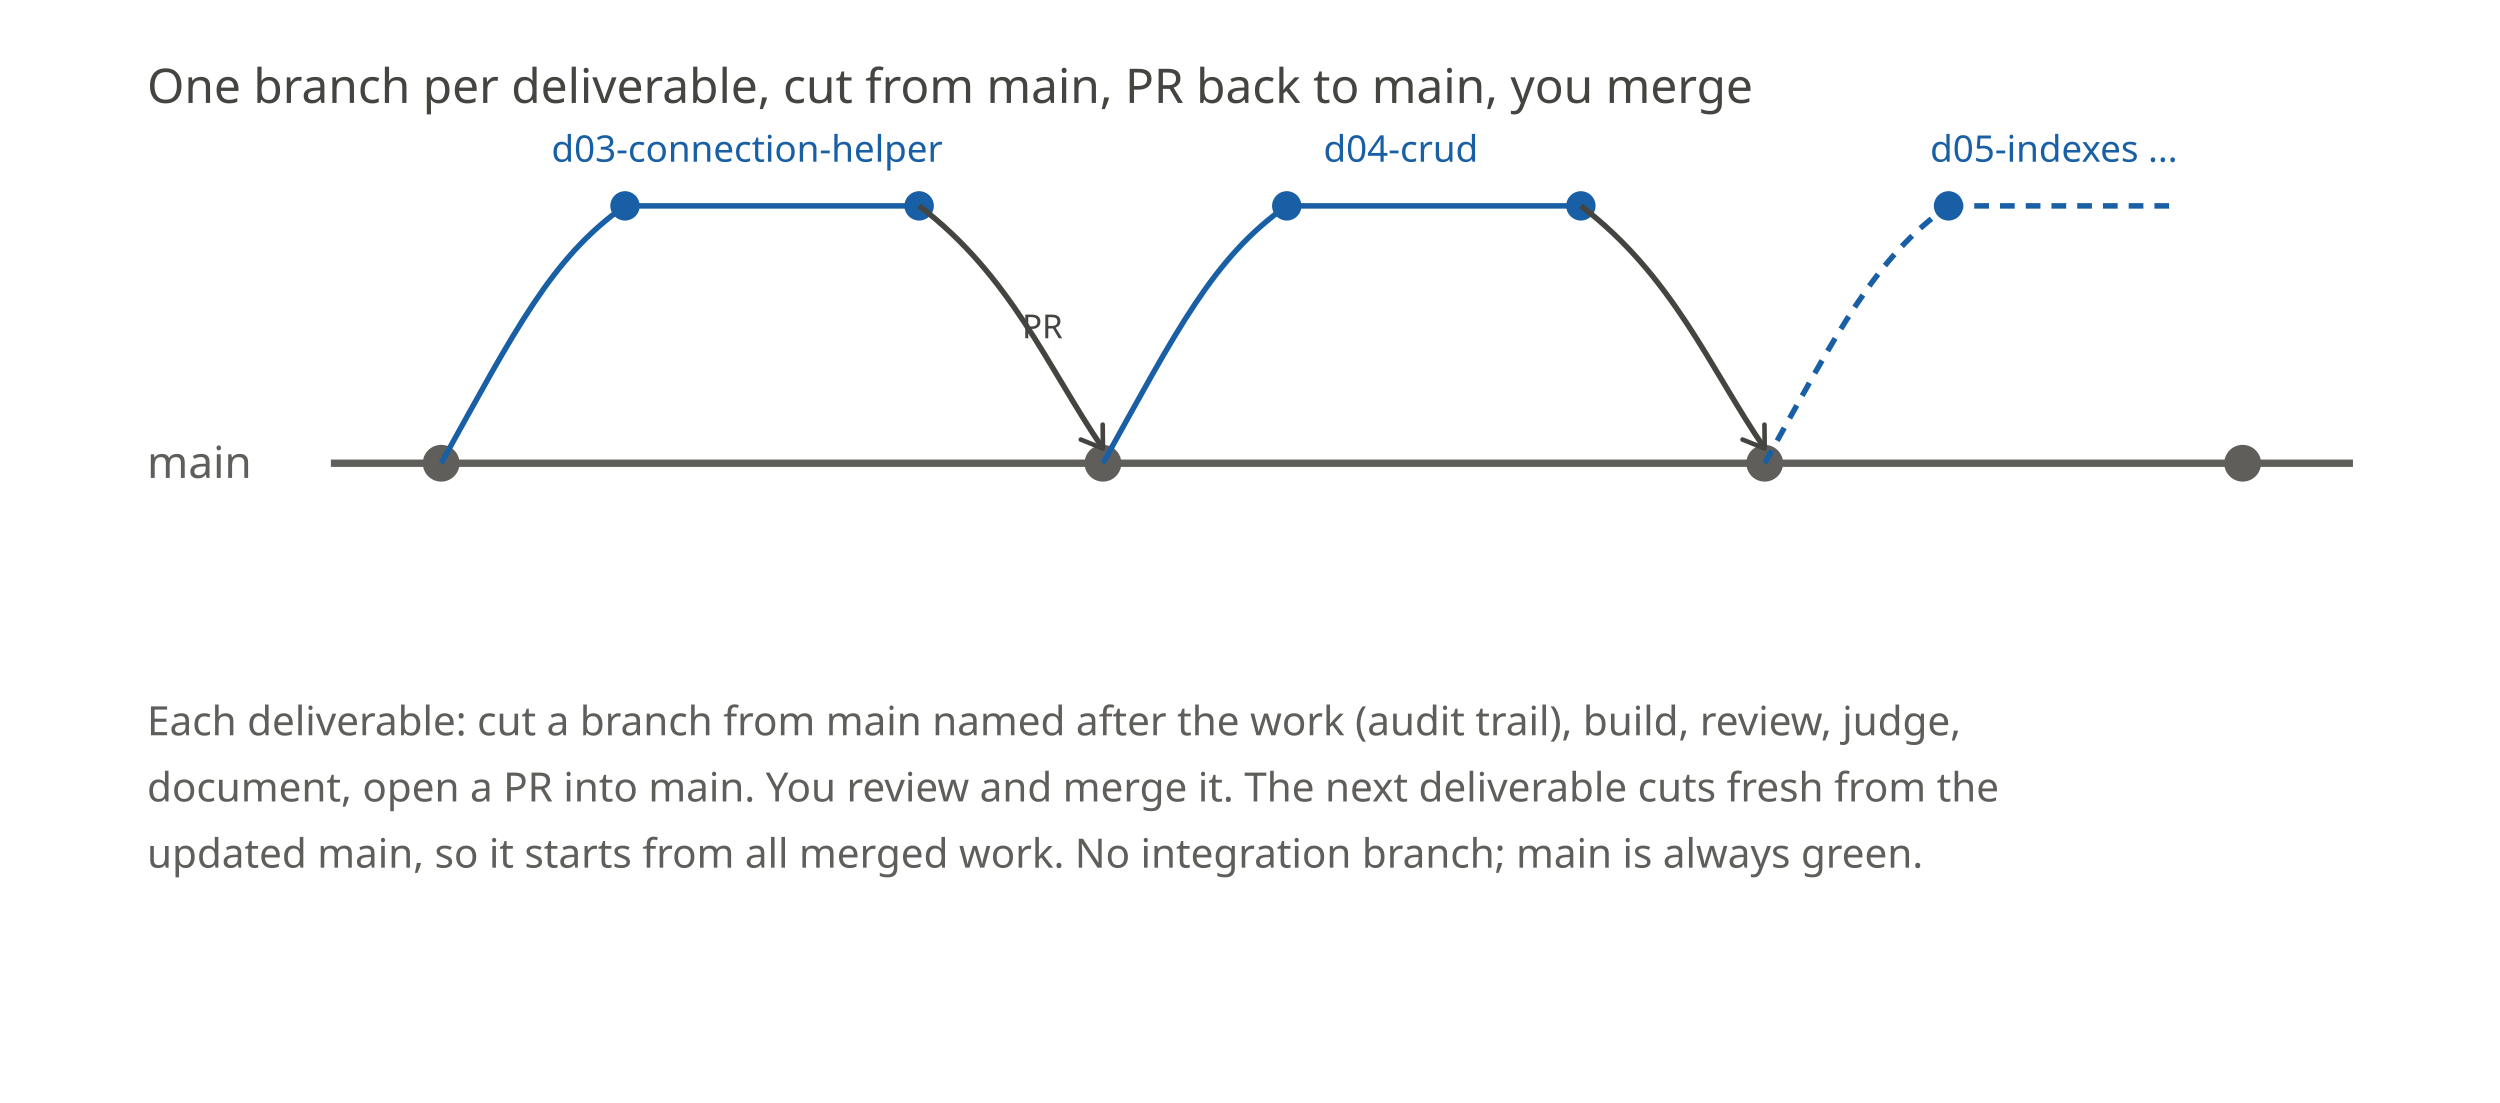
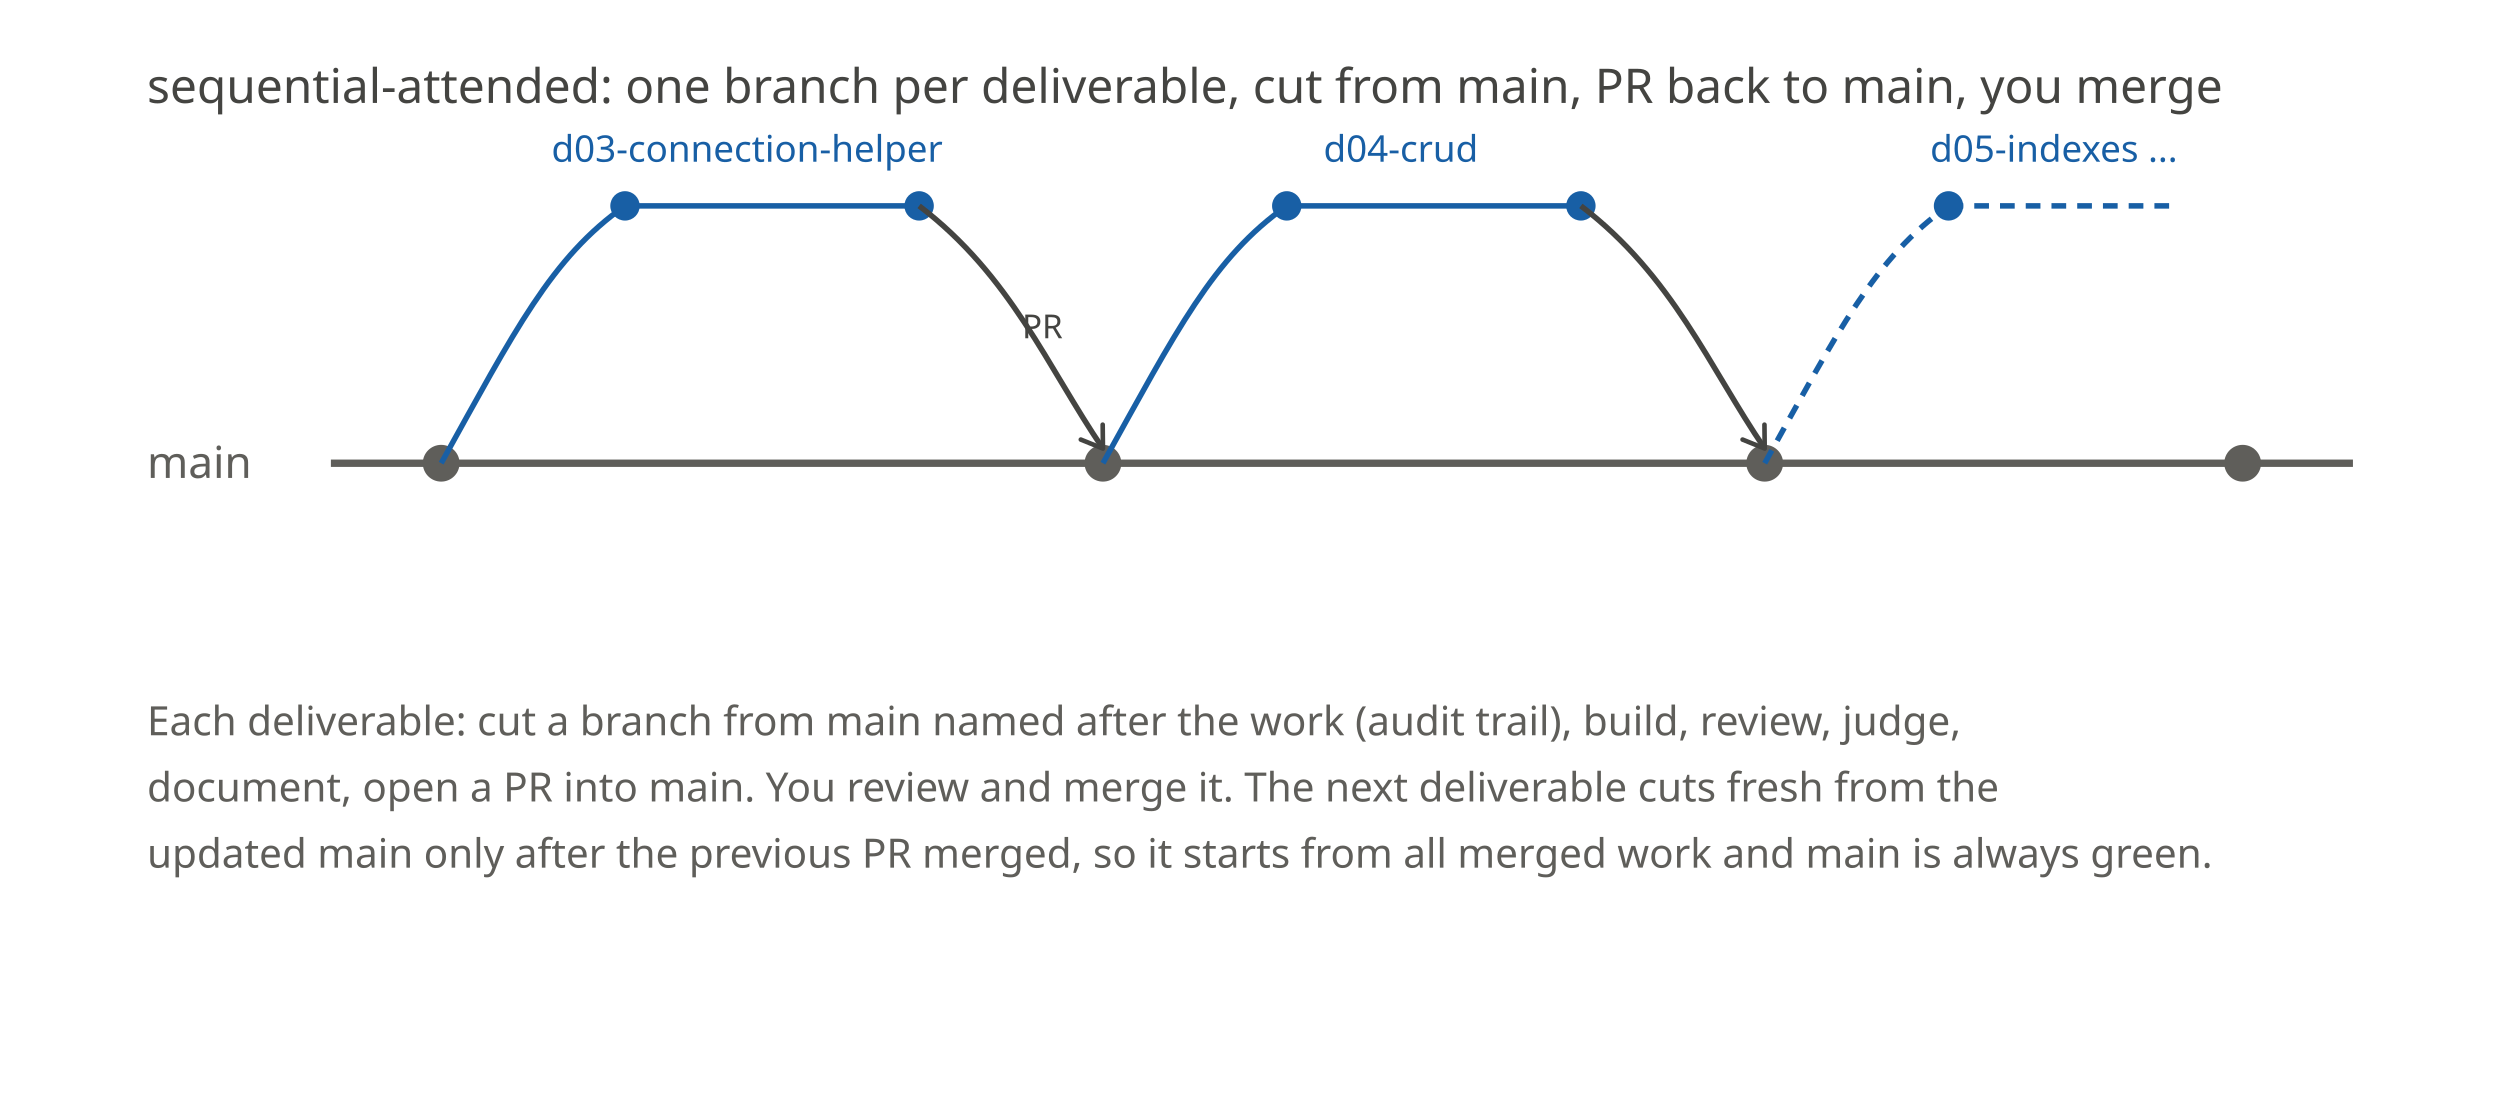
<svg xmlns="http://www.w3.org/2000/svg" width="680" viewBox="0 0 680 300" role="img" font-family="sans-serif">
  <defs>
    <marker id="arrow" viewBox="0 0 10 10" refX="8" refY="5" markerWidth="6" markerHeight="6" orient="auto-start-reverse">
      <path d="M2 1L8 5L2 9" fill="none" stroke="context-stroke" stroke-width="1.4" stroke-linecap="round" stroke-linejoin="round" />
    </marker>
  </defs>
-   <text x="40" y="28" fill="#444441" font-size="13" font-weight="500">One branch per deliverable, cut from main, PR back to main, you merge</text>
+   <text x="40" y="28" fill="#444441" font-size="13" font-weight="500">sequential-attended: one branch per deliverable, cut from main, PR back to main, you merge</text>
  <text x="40" y="130" fill="#5F5E5A" font-size="12" font-weight="500">main</text>
  <line x1="90" y1="126" x2="640" y2="126" stroke="#5F5E5A" stroke-width="2" />
  <circle cx="120" cy="126" r="5" fill="#5F5E5A" />
  <circle cx="300" cy="126" r="5" fill="#5F5E5A" />
  <circle cx="480" cy="126" r="5" fill="#5F5E5A" />
  <circle cx="610" cy="126" r="5" fill="#5F5E5A" />
  <path d="M120 126 C140 90, 150 70, 170 56" fill="none" stroke="#185FA5" stroke-width="1.5" />
  <line x1="170" y1="56" x2="250" y2="56" stroke="#185FA5" stroke-width="1.5" />
  <circle cx="170" cy="56" r="4" fill="#185FA5" />
  <circle cx="250" cy="56" r="4" fill="#185FA5" />
  <path d="M250 56 C275 75, 285 100, 300 122" fill="none" stroke="#444441" stroke-width="1.5" marker-end="url(#arrow)" />
  <text x="150" y="44" fill="#185FA5" font-size="10">d03-connection-helper</text>
  <text x="278" y="92" fill="#444441" font-size="9">PR</text>
  <path d="M300 126 C320 90, 330 70, 350 56" fill="none" stroke="#185FA5" stroke-width="1.5" />
  <line x1="350" y1="56" x2="430" y2="56" stroke="#185FA5" stroke-width="1.5" />
  <circle cx="350" cy="56" r="4" fill="#185FA5" />
  <circle cx="430" cy="56" r="4" fill="#185FA5" />
  <path d="M430 56 C455 75, 465 100, 480 122" fill="none" stroke="#444441" stroke-width="1.5" marker-end="url(#arrow)" />
  <text x="360" y="44" fill="#185FA5" font-size="10">d04-crud</text>
  <path d="M480 126 C500 90, 510 70, 530 56" fill="none" stroke="#185FA5" stroke-width="1.5" stroke-dasharray="4 3" />
  <line x1="530" y1="56" x2="590" y2="56" stroke="#185FA5" stroke-width="1.5" stroke-dasharray="4 3" />
  <circle cx="530" cy="56" r="4" fill="#185FA5" />
  <text x="525" y="44" fill="#185FA5" font-size="10">d05-indexes ...</text>
  <text x="40" y="200" fill="#5F5E5A" font-size="11">Each deliverable: cut a branch from main named after the work (audit trail), build, review, judge,</text>
  <text x="40" y="218" fill="#5F5E5A" font-size="11">document, open a PR into main. You review and merge it. The next deliverable cuts fresh from the</text>
-   <text x="40" y="236" fill="#5F5E5A" font-size="11">updated main, so it starts from all merged work. No integration branch; main is always green.</text>
+   <text x="40" y="236" fill="#5F5E5A" font-size="11">updated main only after the previous PR merged, so it starts from all merged work and main is always green.</text>
</svg>
